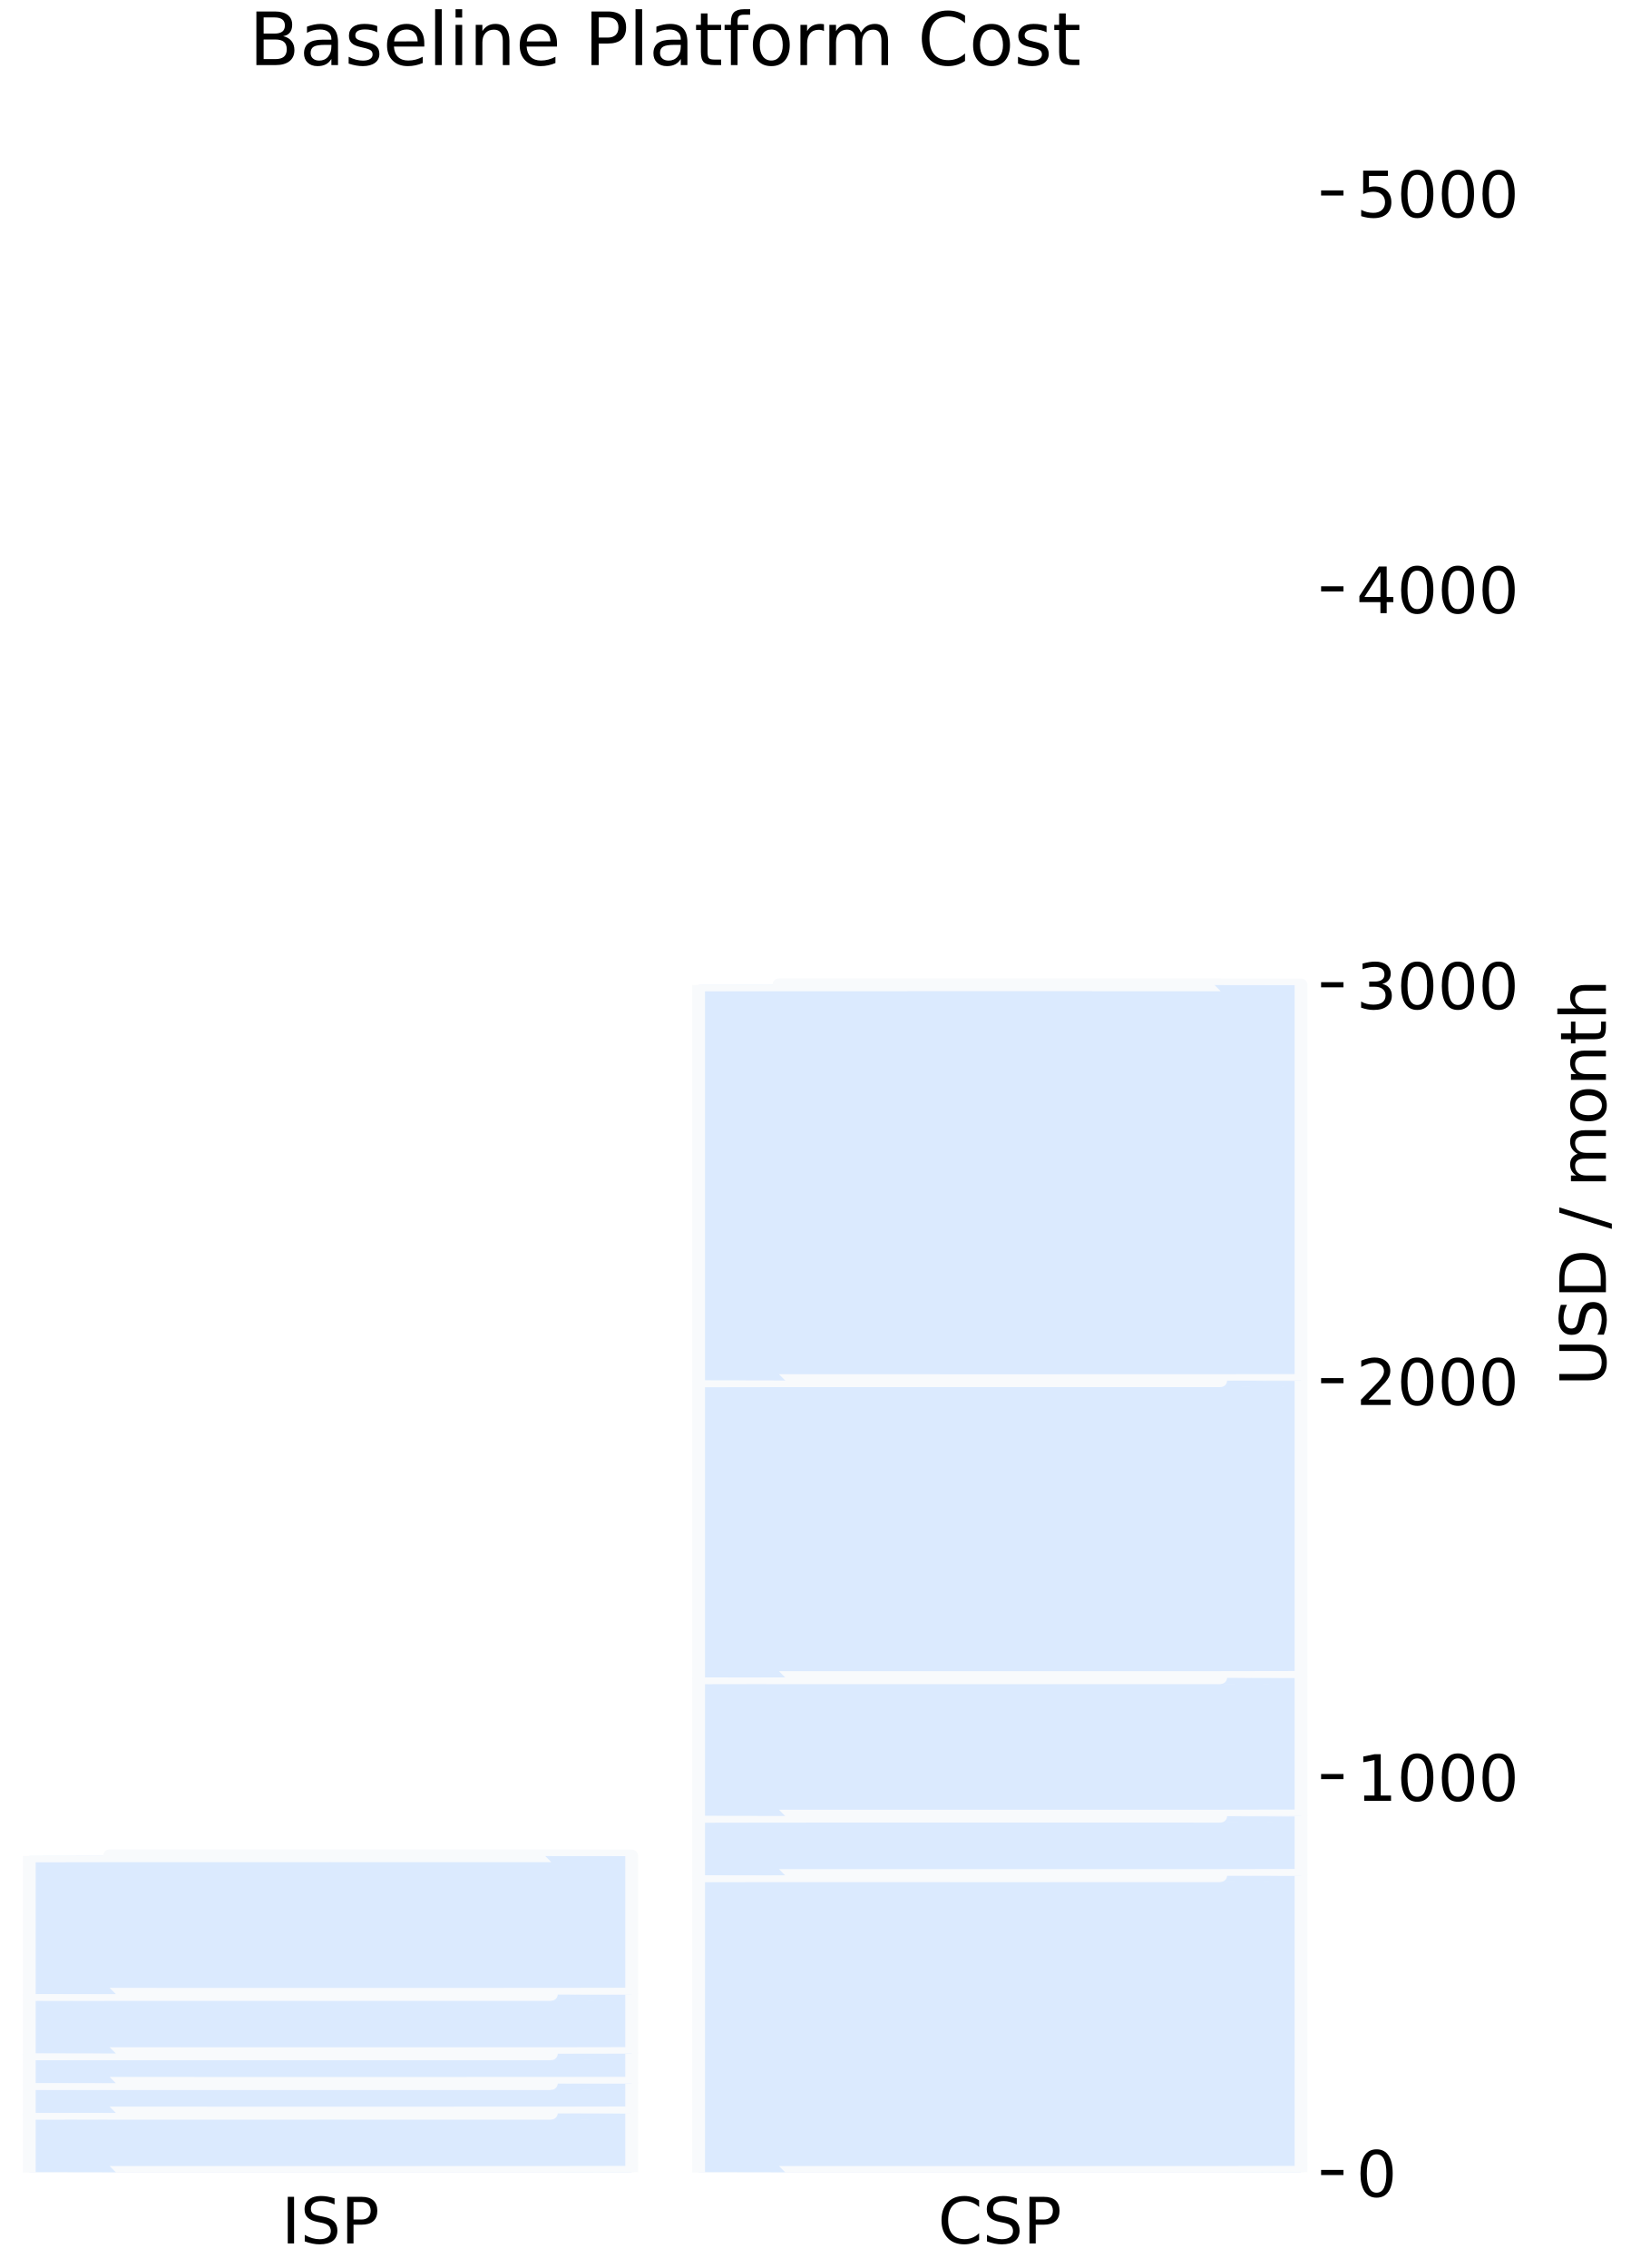
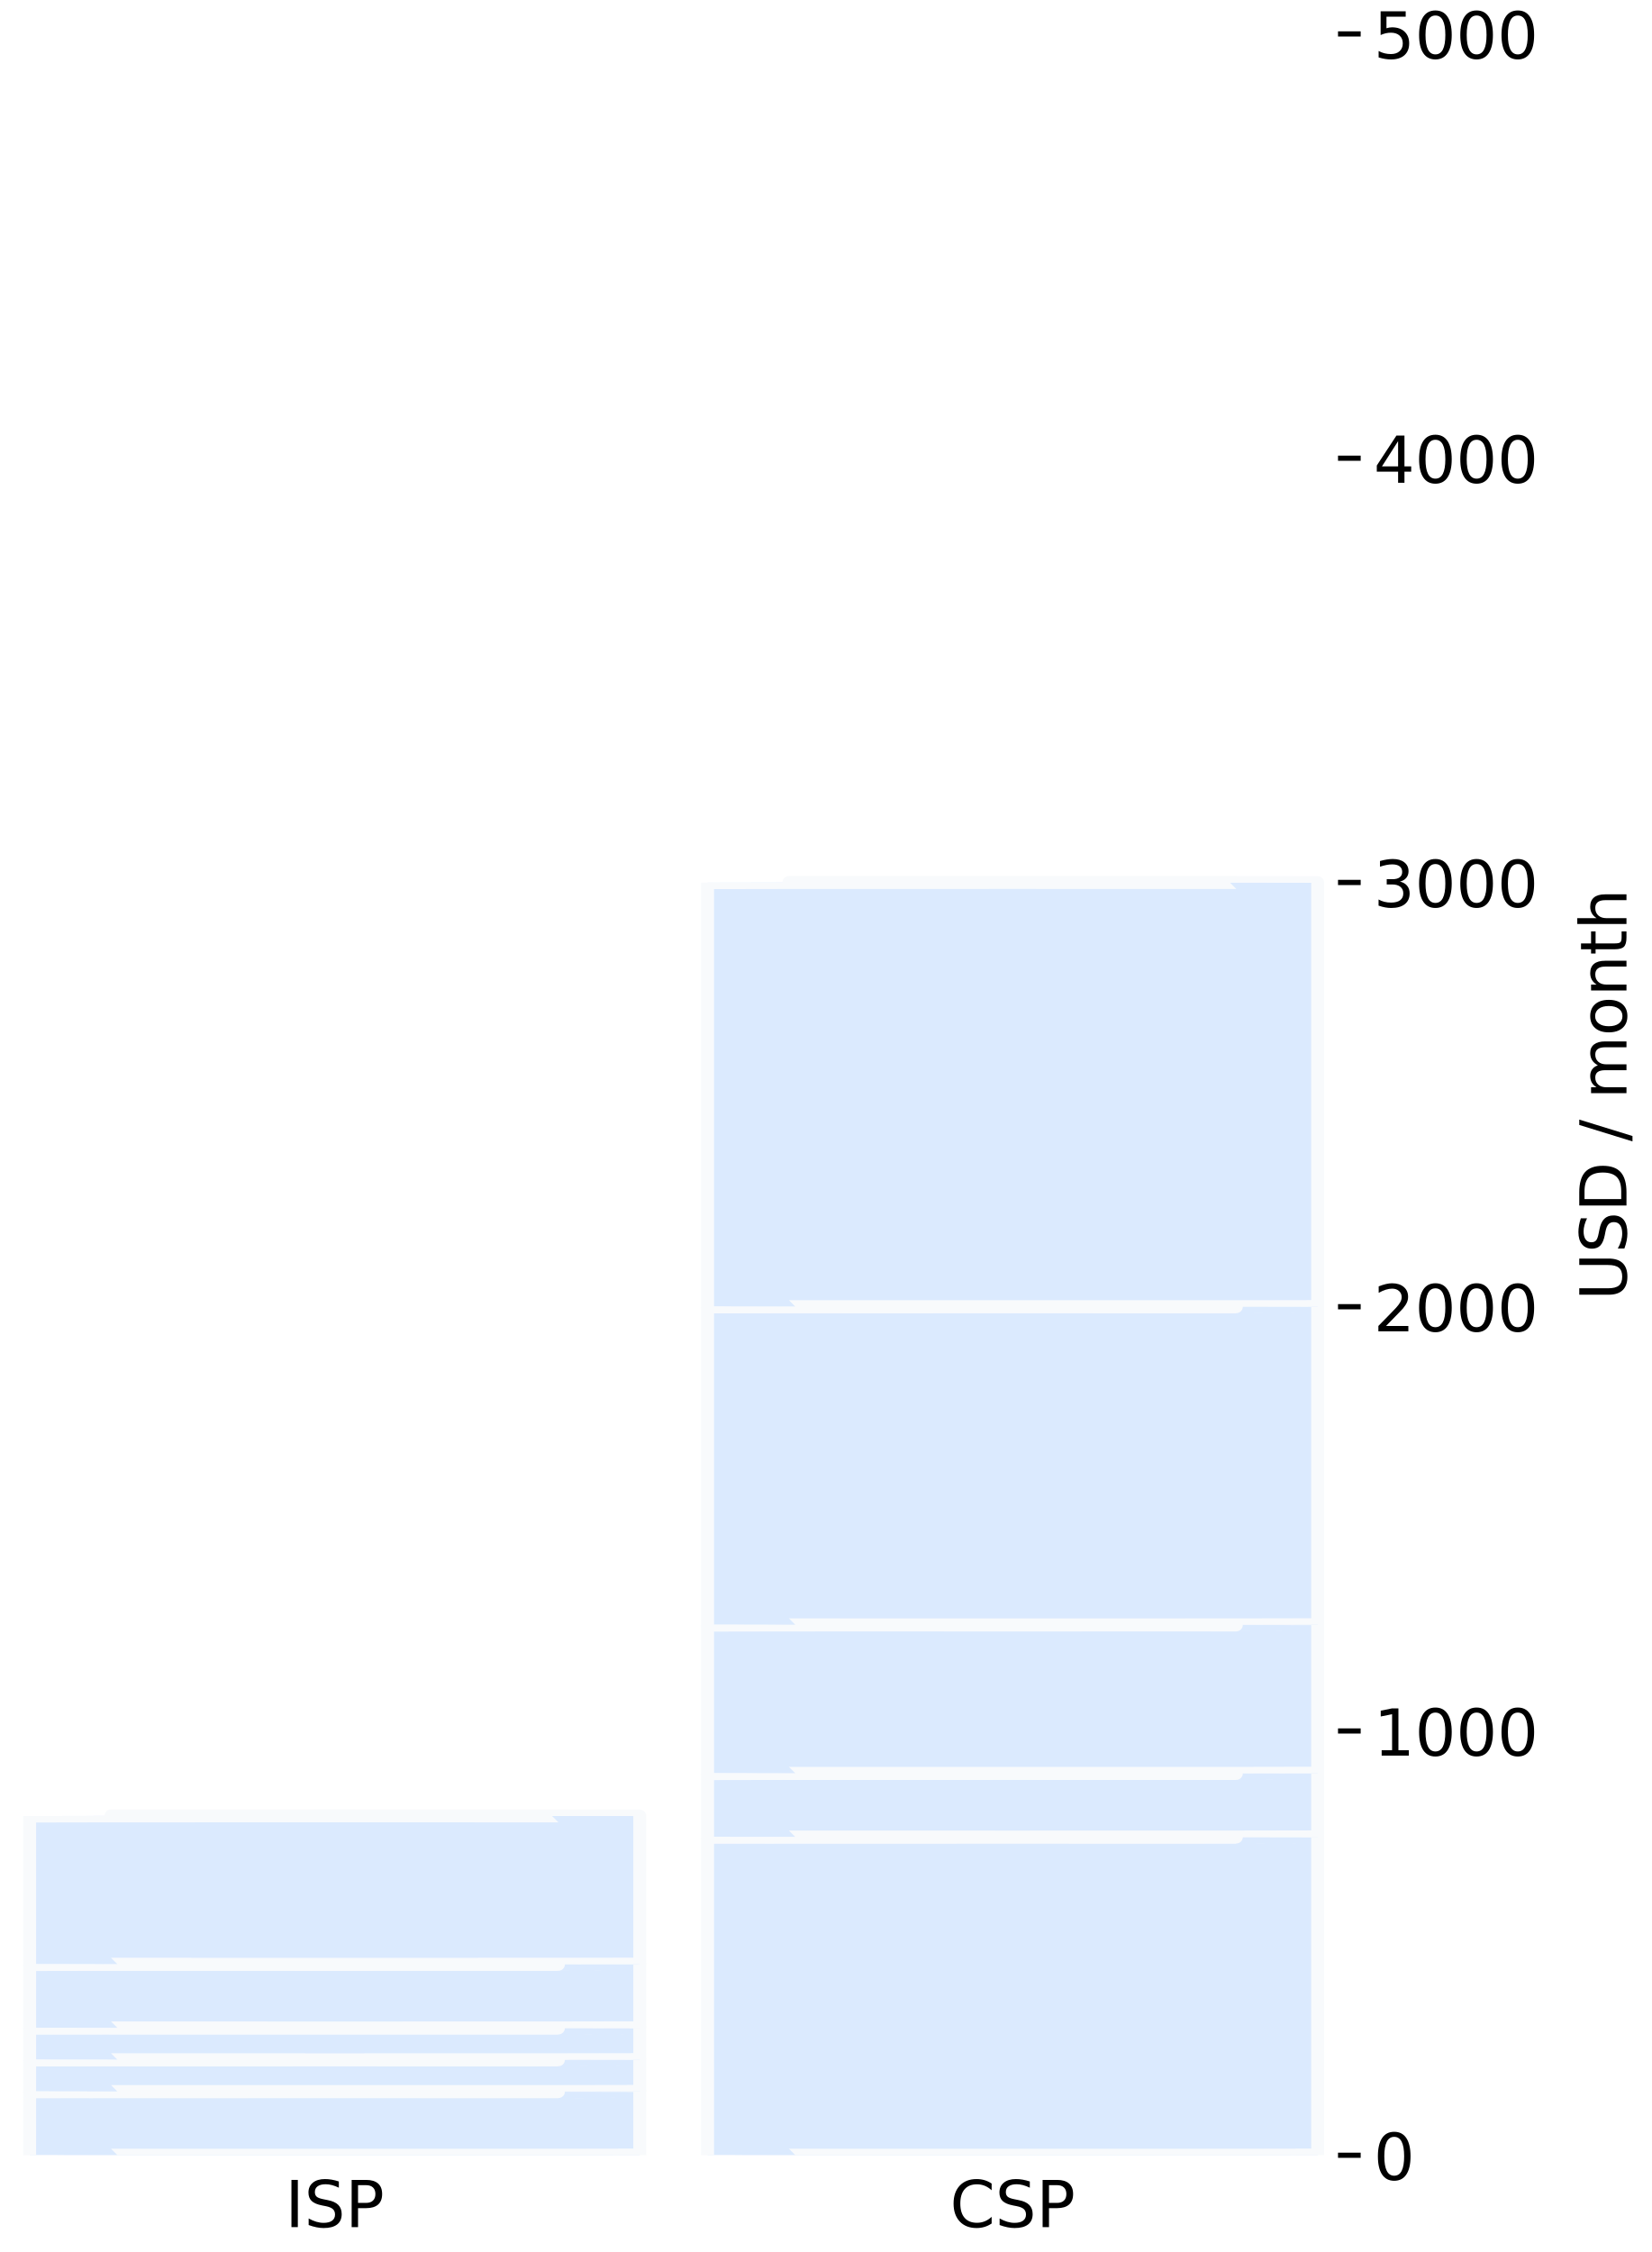
- <svg xmlns="http://www.w3.org/2000/svg" xmlns:xlink="http://www.w3.org/1999/xlink" width="255.031pt" height="354.718pt" viewBox="0 0 255.031 354.718" version="1.1">
+ <svg xmlns="http://www.w3.org/2000/svg" xmlns:xlink="http://www.w3.org/1999/xlink" width="255.031pt" height="347.779pt" viewBox="0 0 255.031 347.779" version="1.1">
  <defs>
    <style type="text/css">*{stroke-linejoin: round; stroke-linecap: butt}</style>
  </defs>
  <g id="figure_1">
    <g id="patch_1">
-       <path d="M 0 354.718  L 255.031 354.718  L 255.031 0  L 0 0  L 0 354.718  z " style="fill: none; opacity: 0" />
+       <path d="M 0 347.779  L 255.031 347.779  L 255.031 0  L 0 0  L 0 347.779  z " style="fill: none; opacity: 0" />
    </g>
    <g id="axes_1">
      <g id="patch_2">
-         <path d="M 1.44 339.778  L 206.64 339.778  L 206.64 30.178  L 1.44 30.178  L 1.44 339.778  z " style="fill: none" />
+         <path d="M 1.44 332.839  L 206.64 332.839  L 206.64 5.239  L 1.44 5.239  L 1.44 332.839  z " style="fill: none" />
      </g>
      <g id="patch_3">
-         <path d="M 54.834 339.778  L 48.552 339.778  Q 98.805 339.778 98.805 339.748  L 98.805 330.52  Q 98.805 330.49 48.552 330.49  L 54.834 330.49  Q 4.581 330.49 4.581 330.52  L 4.581 339.748  Q 4.581 339.778 54.834 339.778  z " clip-path="url(#p6f946c7cf6)" style="fill: #dbeafe; stroke: #f8fafc; stroke-width: 2; stroke-linejoin: miter" />
+         <path d="M 54.834 332.839  L 48.552 332.839  Q 98.805 332.839 98.805 332.807  L 98.805 323.042  Q 98.805 323.011 48.552 323.011  L 54.834 323.011  Q 4.581 323.011 4.581 323.042  L 4.581 332.807  Q 4.581 332.839 54.834 332.839  z " clip-path="url(#pb67b01deae)" style="fill: #dbeafe; stroke: #f8fafc; stroke-width: 2; stroke-linejoin: miter" />
      </g>
      <g id="patch_4">
-         <path d="M 54.834 330.49  L 48.552 330.49  Q 98.805 330.49 98.805 330.46  L 98.805 325.876  Q 98.805 325.846 48.552 325.846  L 54.834 325.846  Q 4.581 325.846 4.581 325.876  L 4.581 330.46  Q 4.581 330.49 54.834 330.49  z " clip-path="url(#p6f946c7cf6)" style="fill: #dbeafe; stroke: #f8fafc; stroke-width: 2; stroke-linejoin: miter" />
+         <path d="M 54.834 323.011  L 48.552 323.011  Q 98.805 323.011 98.805 322.979  L 98.805 318.128  Q 98.805 318.097 48.552 318.097  L 54.834 318.097  Q 4.581 318.097 4.581 318.128  L 4.581 322.979  Q 4.581 323.011 54.834 323.011  z " clip-path="url(#pb67b01deae)" style="fill: #dbeafe; stroke: #f8fafc; stroke-width: 2; stroke-linejoin: miter" />
      </g>
      <g id="patch_5">
-         <path d="M 54.834 325.846  L 48.552 325.846  Q 98.805 325.846 98.805 325.816  L 98.805 321.232  Q 98.805 321.202 48.552 321.202  L 54.834 321.202  Q 4.581 321.202 4.581 321.232  L 4.581 325.816  Q 4.581 325.846 54.834 325.846  z " clip-path="url(#p6f946c7cf6)" style="fill: #dbeafe; stroke: #f8fafc; stroke-width: 2; stroke-linejoin: miter" />
+         <path d="M 54.834 318.097  L 48.552 318.097  Q 98.805 318.097 98.805 318.065  L 98.805 313.214  Q 98.805 313.183 48.552 313.183  L 54.834 313.183  Q 4.581 313.183 4.581 313.214  L 4.581 318.065  Q 4.581 318.097 54.834 318.097  z " clip-path="url(#pb67b01deae)" style="fill: #dbeafe; stroke: #f8fafc; stroke-width: 2; stroke-linejoin: miter" />
      </g>
      <g id="patch_6">
-         <path d="M 54.834 321.202  L 48.552 321.202  Q 98.805 321.202 98.805 321.172  L 98.805 311.944  Q 98.805 311.914 48.552 311.914  L 54.834 311.914  Q 4.581 311.914 4.581 311.944  L 4.581 321.172  Q 4.581 321.202 54.834 321.202  z " clip-path="url(#p6f946c7cf6)" style="fill: #dbeafe; stroke: #f8fafc; stroke-width: 2; stroke-linejoin: miter" />
+         <path d="M 54.834 313.183  L 48.552 313.183  Q 98.805 313.183 98.805 313.151  L 98.805 303.386  Q 98.805 303.355 48.552 303.355  L 54.834 303.355  Q 4.581 303.355 4.581 303.386  L 4.581 313.151  Q 4.581 313.183 54.834 313.183  z " clip-path="url(#pb67b01deae)" style="fill: #dbeafe; stroke: #f8fafc; stroke-width: 2; stroke-linejoin: miter" />
      </g>
      <g id="patch_7">
-         <path d="M 54.834 311.914  L 48.552 311.914  Q 98.805 311.914 98.805 311.884  L 98.805 290.272  Q 98.805 290.242 48.552 290.242  L 54.834 290.242  Q 4.581 290.242 4.581 290.272  L 4.581 311.884  Q 4.581 311.914 54.834 311.914  z " clip-path="url(#p6f946c7cf6)" style="fill: #dbeafe; stroke: #f8fafc; stroke-width: 2; stroke-linejoin: miter" />
+         <path d="M 54.834 303.355  L 48.552 303.355  Q 98.805 303.355 98.805 303.323  L 98.805 280.454  Q 98.805 280.423 48.552 280.423  L 54.834 280.423  Q 4.581 280.423 4.581 280.454  L 4.581 303.323  Q 4.581 303.355 54.834 303.355  z " clip-path="url(#pb67b01deae)" style="fill: #dbeafe; stroke: #f8fafc; stroke-width: 2; stroke-linejoin: miter" />
      </g>
      <g id="patch_8">
-         <path d="M 159.528 339.778  L 153.246 339.778  Q 203.499 339.778 203.499 339.748  L 203.499 293.368  Q 203.499 293.338 153.246 293.338  L 159.528 293.338  Q 109.275 293.338 109.275 293.368  L 109.275 339.748  Q 109.275 339.778 159.528 339.778  z " clip-path="url(#p6f946c7cf6)" style="fill: #dbeafe; stroke: #f8fafc; stroke-width: 2; stroke-linejoin: miter" />
+         <path d="M 159.528 332.839  L 153.246 332.839  Q 203.499 332.839 203.499 332.807  L 203.499 283.73  Q 203.499 283.699 153.246 283.699  L 159.528 283.699  Q 109.275 283.699 109.275 283.73  L 109.275 332.807  Q 109.275 332.839 159.528 332.839  z " clip-path="url(#pb67b01deae)" style="fill: #dbeafe; stroke: #f8fafc; stroke-width: 2; stroke-linejoin: miter" />
      </g>
      <g id="patch_9">
-         <path d="M 159.528 293.338  L 153.246 293.338  Q 203.499 293.338 203.499 293.308  L 203.499 284.08  Q 203.499 284.05 153.246 284.05  L 159.528 284.05  Q 109.275 284.05 109.275 284.08  L 109.275 293.308  Q 109.275 293.338 159.528 293.338  z " clip-path="url(#p6f946c7cf6)" style="fill: #dbeafe; stroke: #f8fafc; stroke-width: 2; stroke-linejoin: miter" />
+         <path d="M 159.528 283.699  L 153.246 283.699  Q 203.499 283.699 203.499 283.667  L 203.499 273.902  Q 203.499 273.871 153.246 273.871  L 159.528 273.871  Q 109.275 273.871 109.275 273.902  L 109.275 283.667  Q 109.275 283.699 159.528 283.699  z " clip-path="url(#pb67b01deae)" style="fill: #dbeafe; stroke: #f8fafc; stroke-width: 2; stroke-linejoin: miter" />
      </g>
      <g id="patch_10">
-         <path d="M 159.528 284.05  L 153.246 284.05  Q 203.499 284.05 203.499 284.02  L 203.499 262.408  Q 203.499 262.378 153.246 262.378  L 159.528 262.378  Q 109.275 262.378 109.275 262.408  L 109.275 284.02  Q 109.275 284.05 159.528 284.05  z " clip-path="url(#p6f946c7cf6)" style="fill: #dbeafe; stroke: #f8fafc; stroke-width: 2; stroke-linejoin: miter" />
+         <path d="M 159.528 273.871  L 153.246 273.871  Q 203.499 273.871 203.499 273.839  L 203.499 250.97  Q 203.499 250.939 153.246 250.939  L 159.528 250.939  Q 109.275 250.939 109.275 250.97  L 109.275 273.839  Q 109.275 273.871 159.528 273.871  z " clip-path="url(#pb67b01deae)" style="fill: #dbeafe; stroke: #f8fafc; stroke-width: 2; stroke-linejoin: miter" />
      </g>
      <g id="patch_11">
-         <path d="M 159.528 262.378  L 153.246 262.378  Q 203.499 262.378 203.499 262.348  L 203.499 215.968  Q 203.499 215.938 153.246 215.938  L 159.528 215.938  Q 109.275 215.938 109.275 215.968  L 109.275 262.348  Q 109.275 262.378 159.528 262.378  z " clip-path="url(#p6f946c7cf6)" style="fill: #dbeafe; stroke: #f8fafc; stroke-width: 2; stroke-linejoin: miter" />
+         <path d="M 159.528 250.939  L 153.246 250.939  Q 203.499 250.939 203.499 250.907  L 203.499 201.83  Q 203.499 201.799 153.246 201.799  L 159.528 201.799  Q 109.275 201.799 109.275 201.83  L 109.275 250.907  Q 109.275 250.939 159.528 250.939  z " clip-path="url(#pb67b01deae)" style="fill: #dbeafe; stroke: #f8fafc; stroke-width: 2; stroke-linejoin: miter" />
      </g>
      <g id="patch_12">
-         <path d="M 159.528 215.938  L 153.246 215.938  Q 203.499 215.938 203.499 215.908  L 203.499 154.048  Q 203.499 154.018 153.246 154.018  L 159.528 154.018  Q 109.275 154.018 109.275 154.048  L 109.275 215.908  Q 109.275 215.938 159.528 215.938  z " clip-path="url(#p6f946c7cf6)" style="fill: #dbeafe; stroke: #f8fafc; stroke-width: 2; stroke-linejoin: miter" />
+         <path d="M 159.528 201.799  L 153.246 201.799  Q 203.499 201.799 203.499 201.767  L 203.499 136.31  Q 203.499 136.279 153.246 136.279  L 159.528 136.279  Q 109.275 136.279 109.275 136.31  L 109.275 201.767  Q 109.275 201.799 159.528 201.799  z " clip-path="url(#pb67b01deae)" style="fill: #dbeafe; stroke: #f8fafc; stroke-width: 2; stroke-linejoin: miter" />
      </g>
      <g id="matplotlib.axis_1">
        <g id="xtick_1">
          <g id="line2d_1" />
          <g id="text_1">
-             <g transform="translate(44.029 350.8759) scale(0.1 -0.1)">
+             <g transform="translate(44.029 343.9365) scale(0.1 -0.1)">
              <defs>
                <path id="DejaVuSans-2c" d="M 628 4666  L 1259 4666  L 1259 0  L 628 0  L 628 4666  z " transform="scale(0.015625)" />
                <path id="DejaVuSans-36" d="M 3425 4513  L 3425 3897  Q 3066 4069 2747 4153  Q 2428 4238 2131 4238  Q 1616 4238 1336 4038  Q 1056 3838 1056 3469  Q 1056 3159 1242 3001  Q 1428 2844 1947 2747  L 2328 2669  Q 3034 2534 3370 2195  Q 3706 1856 3706 1288  Q 3706 609 3251 259  Q 2797 -91 1919 -91  Q 1588 -91 1214 -16  Q 841 59 441 206  L 441 856  Q 825 641 1194 531  Q 1563 422 1919 422  Q 2459 422 2753 634  Q 3047 847 3047 1241  Q 3047 1584 2836 1778  Q 2625 1972 2144 2069  L 1759 2144  Q 1053 2284 737 2584  Q 422 2884 422 3419  Q 422 4038 858 4394  Q 1294 4750 2059 4750  Q 2388 4750 2728 4690  Q 3069 4631 3425 4513  z " transform="scale(0.015625)" />
                <path id="DejaVuSans-33" d="M 1259 4147  L 1259 2394  L 2053 2394  Q 2494 2394 2734 2622  Q 2975 2850 2975 3272  Q 2975 3691 2734 3919  Q 2494 4147 2053 4147  L 1259 4147  z M 628 4666  L 2053 4666  Q 2838 4666 3239 4311  Q 3641 3956 3641 3272  Q 3641 2581 3239 2228  Q 2838 1875 2053 1875  L 1259 1875  L 1259 0  L 628 0  L 628 4666  z " transform="scale(0.015625)" />
              </defs>
              <use xlink:href="#DejaVuSans-2c" />
              <use xlink:href="#DejaVuSans-36" transform="translate(29.5 0)" />
              <use xlink:href="#DejaVuSans-33" transform="translate(92.98438 0)" />
            </g>
          </g>
        </g>
        <g id="xtick_2">
          <g id="line2d_2" />
          <g id="text_2">
-             <g transform="translate(146.7065 350.8759) scale(0.1 -0.1)">
+             <g transform="translate(146.7065 343.9365) scale(0.1 -0.1)">
              <defs>
                <path id="DejaVuSans-26" d="M 4122 4306  L 4122 3641  Q 3803 3938 3442 4084  Q 3081 4231 2675 4231  Q 1875 4231 1450 3742  Q 1025 3253 1025 2328  Q 1025 1406 1450 917  Q 1875 428 2675 428  Q 3081 428 3442 575  Q 3803 722 4122 1019  L 4122 359  Q 3791 134 3420 21  Q 3050 -91 2638 -91  Q 1578 -91 968 557  Q 359 1206 359 2328  Q 359 3453 968 4101  Q 1578 4750 2638 4750  Q 3056 4750 3426 4639  Q 3797 4528 4122 4306  z " transform="scale(0.015625)" />
              </defs>
              <use xlink:href="#DejaVuSans-26" />
              <use xlink:href="#DejaVuSans-36" transform="translate(69.82812 0)" />
              <use xlink:href="#DejaVuSans-33" transform="translate(133.3125 0)" />
            </g>
          </g>
        </g>
      </g>
      <g id="matplotlib.axis_2">
        <g id="ytick_1">
          <g id="line2d_3">
            <defs>
-               <path id="mb163a5b7c4" d="M 0 0  L 3.5 0  " style="stroke: #000000; stroke-width: 0.8" />
+               <path id="mff83dd9deb" d="M 0 0  L 3.5 0  " style="stroke: #000000; stroke-width: 0.8" />
            </defs>
            <g>
-               <use xlink:href="#mb163a5b7c4" x="206.64" y="339.778" style="stroke: #000000; stroke-width: 0.8" />
+               <use xlink:href="#mff83dd9deb" x="206.64" y="332.839" style="stroke: #000000; stroke-width: 0.8" />
            </g>
          </g>
          <g id="text_3">
-             <g transform="translate(212.14 343.577) scale(0.1 -0.1)">
+             <g transform="translate(212.14 336.6377) scale(0.1 -0.1)">
              <defs>
                <path id="DejaVuSans-13" d="M 2034 4250  Q 1547 4250 1301 3770  Q 1056 3291 1056 2328  Q 1056 1369 1301 889  Q 1547 409 2034 409  Q 2525 409 2770 889  Q 3016 1369 3016 2328  Q 3016 3291 2770 3770  Q 2525 4250 2034 4250  z M 2034 4750  Q 2819 4750 3233 4129  Q 3647 3509 3647 2328  Q 3647 1150 3233 529  Q 2819 -91 2034 -91  Q 1250 -91 836 529  Q 422 1150 422 2328  Q 422 3509 836 4129  Q 1250 4750 2034 4750  z " transform="scale(0.015625)" />
              </defs>
              <use xlink:href="#DejaVuSans-13" />
            </g>
          </g>
        </g>
        <g id="ytick_2">
          <g id="line2d_4">
            <g>
-               <use xlink:href="#mb163a5b7c4" x="206.64" y="277.858" style="stroke: #000000; stroke-width: 0.8" />
+               <use xlink:href="#mff83dd9deb" x="206.64" y="267.319" style="stroke: #000000; stroke-width: 0.8" />
            </g>
          </g>
          <g id="text_4">
-             <g transform="translate(212.14 281.657) scale(0.1 -0.1)">
+             <g transform="translate(212.14 271.1177) scale(0.1 -0.1)">
              <defs>
                <path id="DejaVuSans-14" d="M 794 531  L 1825 531  L 1825 4091  L 703 3866  L 703 4441  L 1819 4666  L 2450 4666  L 2450 531  L 3481 531  L 3481 0  L 794 0  L 794 531  z " transform="scale(0.015625)" />
              </defs>
              <use xlink:href="#DejaVuSans-14" />
              <use xlink:href="#DejaVuSans-13" transform="translate(63.625 0)" />
              <use xlink:href="#DejaVuSans-13" transform="translate(127.25 0)" />
              <use xlink:href="#DejaVuSans-13" transform="translate(190.875 0)" />
            </g>
          </g>
        </g>
        <g id="ytick_3">
          <g id="line2d_5">
            <g>
-               <use xlink:href="#mb163a5b7c4" x="206.64" y="215.938" style="stroke: #000000; stroke-width: 0.8" />
+               <use xlink:href="#mff83dd9deb" x="206.64" y="201.799" style="stroke: #000000; stroke-width: 0.8" />
            </g>
          </g>
          <g id="text_5">
-             <g transform="translate(212.14 219.737) scale(0.1 -0.1)">
+             <g transform="translate(212.14 205.5977) scale(0.1 -0.1)">
              <defs>
                <path id="DejaVuSans-15" d="M 1228 531  L 3431 531  L 3431 0  L 469 0  L 469 531  Q 828 903 1448 1529  Q 2069 2156 2228 2338  Q 2531 2678 2651 2914  Q 2772 3150 2772 3378  Q 2772 3750 2511 3984  Q 2250 4219 1831 4219  Q 1534 4219 1204 4116  Q 875 4013 500 3803  L 500 4441  Q 881 4594 1212 4672  Q 1544 4750 1819 4750  Q 2544 4750 2975 4387  Q 3406 4025 3406 3419  Q 3406 3131 3298 2873  Q 3191 2616 2906 2266  Q 2828 2175 2409 1742  Q 1991 1309 1228 531  z " transform="scale(0.015625)" />
              </defs>
              <use xlink:href="#DejaVuSans-15" />
              <use xlink:href="#DejaVuSans-13" transform="translate(63.625 0)" />
              <use xlink:href="#DejaVuSans-13" transform="translate(127.25 0)" />
              <use xlink:href="#DejaVuSans-13" transform="translate(190.875 0)" />
            </g>
          </g>
        </g>
        <g id="ytick_4">
          <g id="line2d_6">
            <g>
-               <use xlink:href="#mb163a5b7c4" x="206.64" y="154.018" style="stroke: #000000; stroke-width: 0.8" />
+               <use xlink:href="#mff83dd9deb" x="206.64" y="136.279" style="stroke: #000000; stroke-width: 0.8" />
            </g>
          </g>
          <g id="text_6">
-             <g transform="translate(212.14 157.817) scale(0.1 -0.1)">
+             <g transform="translate(212.14 140.0777) scale(0.1 -0.1)">
              <defs>
                <path id="DejaVuSans-16" d="M 2597 2516  Q 3050 2419 3304 2112  Q 3559 1806 3559 1356  Q 3559 666 3084 287  Q 2609 -91 1734 -91  Q 1441 -91 1130 -33  Q 819 25 488 141  L 488 750  Q 750 597 1062 519  Q 1375 441 1716 441  Q 2309 441 2620 675  Q 2931 909 2931 1356  Q 2931 1769 2642 2001  Q 2353 2234 1838 2234  L 1294 2234  L 1294 2753  L 1863 2753  Q 2328 2753 2575 2939  Q 2822 3125 2822 3475  Q 2822 3834 2567 4026  Q 2313 4219 1838 4219  Q 1578 4219 1281 4162  Q 984 4106 628 3988  L 628 4550  Q 988 4650 1302 4700  Q 1616 4750 1894 4750  Q 2613 4750 3031 4423  Q 3450 4097 3450 3541  Q 3450 3153 3228 2886  Q 3006 2619 2597 2516  z " transform="scale(0.015625)" />
              </defs>
              <use xlink:href="#DejaVuSans-16" />
              <use xlink:href="#DejaVuSans-13" transform="translate(63.625 0)" />
              <use xlink:href="#DejaVuSans-13" transform="translate(127.25 0)" />
              <use xlink:href="#DejaVuSans-13" transform="translate(190.875 0)" />
            </g>
          </g>
        </g>
        <g id="ytick_5">
          <g id="line2d_7">
            <g>
-               <use xlink:href="#mb163a5b7c4" x="206.64" y="92.098" style="stroke: #000000; stroke-width: 0.8" />
+               <use xlink:href="#mff83dd9deb" x="206.64" y="70.759" style="stroke: #000000; stroke-width: 0.8" />
            </g>
          </g>
          <g id="text_7">
-             <g transform="translate(212.14 95.89703) scale(0.1 -0.1)">
+             <g transform="translate(212.14 74.55766) scale(0.1 -0.1)">
              <defs>
                <path id="DejaVuSans-17" d="M 2419 4116  L 825 1625  L 2419 1625  L 2419 4116  z M 2253 4666  L 3047 4666  L 3047 1625  L 3713 1625  L 3713 1100  L 3047 1100  L 3047 0  L 2419 0  L 2419 1100  L 313 1100  L 313 1709  L 2253 4666  z " transform="scale(0.015625)" />
              </defs>
              <use xlink:href="#DejaVuSans-17" />
              <use xlink:href="#DejaVuSans-13" transform="translate(63.625 0)" />
              <use xlink:href="#DejaVuSans-13" transform="translate(127.25 0)" />
              <use xlink:href="#DejaVuSans-13" transform="translate(190.875 0)" />
            </g>
          </g>
        </g>
        <g id="ytick_6">
          <g id="line2d_8">
            <g>
-               <use xlink:href="#mb163a5b7c4" x="206.64" y="30.178" style="stroke: #000000; stroke-width: 0.8" />
+               <use xlink:href="#mff83dd9deb" x="206.64" y="5.239" style="stroke: #000000; stroke-width: 0.8" />
            </g>
          </g>
          <g id="text_8">
-             <g transform="translate(212.14 33.97703) scale(0.1 -0.1)">
+             <g transform="translate(212.14 9.037656) scale(0.1 -0.1)">
              <defs>
                <path id="DejaVuSans-18" d="M 691 4666  L 3169 4666  L 3169 4134  L 1269 4134  L 1269 2991  Q 1406 3038 1543 3061  Q 1681 3084 1819 3084  Q 2600 3084 3056 2656  Q 3513 2228 3513 1497  Q 3513 744 3044 326  Q 2575 -91 1722 -91  Q 1428 -91 1123 -41  Q 819 9 494 109  L 494 744  Q 775 591 1075 516  Q 1375 441 1709 441  Q 2250 441 2565 725  Q 2881 1009 2881 1497  Q 2881 1984 2565 2268  Q 2250 2553 1709 2553  Q 1456 2553 1204 2497  Q 953 2441 691 2322  L 691 4666  z " transform="scale(0.015625)" />
              </defs>
              <use xlink:href="#DejaVuSans-18" />
              <use xlink:href="#DejaVuSans-13" transform="translate(63.625 0)" />
              <use xlink:href="#DejaVuSans-13" transform="translate(127.25 0)" />
              <use xlink:href="#DejaVuSans-13" transform="translate(190.875 0)" />
            </g>
          </g>
        </g>
        <g id="text_9">
-           <g transform="translate(251.1884 216.7516) rotate(-90) scale(0.1 -0.1)">
+           <g transform="translate(251.1884 200.8123) rotate(-90) scale(0.1 -0.1)">
            <defs>
              <path id="DejaVuSans-38" d="M 556 4666  L 1191 4666  L 1191 1831  Q 1191 1081 1462 751  Q 1734 422 2344 422  Q 2950 422 3222 751  Q 3494 1081 3494 1831  L 3494 4666  L 4128 4666  L 4128 1753  Q 4128 841 3676 375  Q 3225 -91 2344 -91  Q 1459 -91 1007 375  Q 556 841 556 1753  L 556 4666  z " transform="scale(0.015625)" />
              <path id="DejaVuSans-27" d="M 1259 4147  L 1259 519  L 2022 519  Q 2988 519 3436 956  Q 3884 1394 3884 2338  Q 3884 3275 3436 3711  Q 2988 4147 2022 4147  L 1259 4147  z M 628 4666  L 1925 4666  Q 3281 4666 3915 4102  Q 4550 3538 4550 2338  Q 4550 1131 3912 565  Q 3275 0 1925 0  L 628 0  L 628 4666  z " transform="scale(0.015625)" />
              <path id="DejaVuSans-3" transform="scale(0.015625)" />
              <path id="DejaVuSans-12" d="M 1625 4666  L 2156 4666  L 531 -594  L 0 -594  L 1625 4666  z " transform="scale(0.015625)" />
              <path id="DejaVuSans-50" d="M 3328 2828  Q 3544 3216 3844 3400  Q 4144 3584 4550 3584  Q 5097 3584 5394 3201  Q 5691 2819 5691 2113  L 5691 0  L 5113 0  L 5113 2094  Q 5113 2597 4934 2840  Q 4756 3084 4391 3084  Q 3944 3084 3684 2787  Q 3425 2491 3425 1978  L 3425 0  L 2847 0  L 2847 2094  Q 2847 2600 2669 2842  Q 2491 3084 2119 3084  Q 1678 3084 1418 2786  Q 1159 2488 1159 1978  L 1159 0  L 581 0  L 581 3500  L 1159 3500  L 1159 2956  Q 1356 3278 1631 3431  Q 1906 3584 2284 3584  Q 2666 3584 2933 3390  Q 3200 3197 3328 2828  z " transform="scale(0.015625)" />
              <path id="DejaVuSans-52" d="M 1959 3097  Q 1497 3097 1228 2736  Q 959 2375 959 1747  Q 959 1119 1226 758  Q 1494 397 1959 397  Q 2419 397 2687 759  Q 2956 1122 2956 1747  Q 2956 2369 2687 2733  Q 2419 3097 1959 3097  z M 1959 3584  Q 2709 3584 3137 3096  Q 3566 2609 3566 1747  Q 3566 888 3137 398  Q 2709 -91 1959 -91  Q 1206 -91 779 398  Q 353 888 353 1747  Q 353 2609 779 3096  Q 1206 3584 1959 3584  z " transform="scale(0.015625)" />
              <path id="DejaVuSans-51" d="M 3513 2113  L 3513 0  L 2938 0  L 2938 2094  Q 2938 2591 2744 2837  Q 2550 3084 2163 3084  Q 1697 3084 1428 2787  Q 1159 2491 1159 1978  L 1159 0  L 581 0  L 581 3500  L 1159 3500  L 1159 2956  Q 1366 3272 1645 3428  Q 1925 3584 2291 3584  Q 2894 3584 3203 3211  Q 3513 2838 3513 2113  z " transform="scale(0.015625)" />
              <path id="DejaVuSans-57" d="M 1172 4494  L 1172 3500  L 2356 3500  L 2356 3053  L 1172 3053  L 1172 1153  Q 1172 725 1289 603  Q 1406 481 1766 481  L 2356 481  L 2356 0  L 1766 0  Q 1100 0 847 248  Q 594 497 594 1153  L 594 3053  L 172 3053  L 172 3500  L 594 3500  L 594 4494  L 1172 4494  z " transform="scale(0.015625)" />
              <path id="DejaVuSans-4b" d="M 3513 2113  L 3513 0  L 2938 0  L 2938 2094  Q 2938 2591 2744 2837  Q 2550 3084 2163 3084  Q 1697 3084 1428 2787  Q 1159 2491 1159 1978  L 1159 0  L 581 0  L 581 4863  L 1159 4863  L 1159 2956  Q 1366 3272 1645 3428  Q 1925 3584 2291 3584  Q 2894 3584 3203 3211  Q 3513 2838 3513 2113  z " transform="scale(0.015625)" />
            </defs>
            <use xlink:href="#DejaVuSans-38" />
            <use xlink:href="#DejaVuSans-36" transform="translate(73.1875 0)" />
            <use xlink:href="#DejaVuSans-27" transform="translate(136.6719 0)" />
            <use xlink:href="#DejaVuSans-3" transform="translate(213.6719 0)" />
            <use xlink:href="#DejaVuSans-12" transform="translate(245.4531 0)" />
            <use xlink:href="#DejaVuSans-3" transform="translate(279.1406 0)" />
            <use xlink:href="#DejaVuSans-50" transform="translate(310.9219 0)" />
            <use xlink:href="#DejaVuSans-52" transform="translate(408.3281 0)" />
            <use xlink:href="#DejaVuSans-51" transform="translate(469.5156 0)" />
            <use xlink:href="#DejaVuSans-57" transform="translate(532.8906 0)" />
            <use xlink:href="#DejaVuSans-4b" transform="translate(572.0938 0)" />
          </g>
        </g>
      </g>
-       <g id="text_10">
-         <g transform="translate(38.97426 10.1782) scale(0.115 -0.115)">
-           <defs>
-             <path id="DejaVuSans-25" d="M 1259 2228  L 1259 519  L 2272 519  Q 2781 519 3026 730  Q 3272 941 3272 1375  Q 3272 1813 3026 2020  Q 2781 2228 2272 2228  L 1259 2228  z M 1259 4147  L 1259 2741  L 2194 2741  Q 2656 2741 2882 2914  Q 3109 3088 3109 3444  Q 3109 3797 2882 3972  Q 2656 4147 2194 4147  L 1259 4147  z M 628 4666  L 2241 4666  Q 2963 4666 3353 4366  Q 3744 4066 3744 3513  Q 3744 3084 3544 2831  Q 3344 2578 2956 2516  Q 3422 2416 3680 2098  Q 3938 1781 3938 1306  Q 3938 681 3513 340  Q 3088 0 2303 0  L 628 0  L 628 4666  z " transform="scale(0.015625)" />
-             <path id="DejaVuSans-44" d="M 2194 1759  Q 1497 1759 1228 1600  Q 959 1441 959 1056  Q 959 750 1161 570  Q 1363 391 1709 391  Q 2188 391 2477 730  Q 2766 1069 2766 1631  L 2766 1759  L 2194 1759  z M 3341 1997  L 3341 0  L 2766 0  L 2766 531  Q 2569 213 2275 61  Q 1981 -91 1556 -91  Q 1019 -91 701 211  Q 384 513 384 1019  Q 384 1609 779 1909  Q 1175 2209 1959 2209  L 2766 2209  L 2766 2266  Q 2766 2663 2505 2880  Q 2244 3097 1772 3097  Q 1472 3097 1187 3025  Q 903 2953 641 2809  L 641 3341  Q 956 3463 1253 3523  Q 1550 3584 1831 3584  Q 2591 3584 2966 3190  Q 3341 2797 3341 1997  z " transform="scale(0.015625)" />
-             <path id="DejaVuSans-56" d="M 2834 3397  L 2834 2853  Q 2591 2978 2328 3040  Q 2066 3103 1784 3103  Q 1356 3103 1142 2972  Q 928 2841 928 2578  Q 928 2378 1081 2264  Q 1234 2150 1697 2047  L 1894 2003  Q 2506 1872 2764 1633  Q 3022 1394 3022 966  Q 3022 478 2636 193  Q 2250 -91 1575 -91  Q 1294 -91 989 -36  Q 684 19 347 128  L 347 722  Q 666 556 975 473  Q 1284 391 1588 391  Q 1994 391 2212 530  Q 2431 669 2431 922  Q 2431 1156 2273 1281  Q 2116 1406 1581 1522  L 1381 1569  Q 847 1681 609 1914  Q 372 2147 372 2553  Q 372 3047 722 3315  Q 1072 3584 1716 3584  Q 2034 3584 2315 3537  Q 2597 3491 2834 3397  z " transform="scale(0.015625)" />
-             <path id="DejaVuSans-48" d="M 3597 1894  L 3597 1613  L 953 1613  Q 991 1019 1311 708  Q 1631 397 2203 397  Q 2534 397 2845 478  Q 3156 559 3463 722  L 3463 178  Q 3153 47 2828 -22  Q 2503 -91 2169 -91  Q 1331 -91 842 396  Q 353 884 353 1716  Q 353 2575 817 3079  Q 1281 3584 2069 3584  Q 2775 3584 3186 3129  Q 3597 2675 3597 1894  z M 3022 2063  Q 3016 2534 2758 2815  Q 2500 3097 2075 3097  Q 1594 3097 1305 2825  Q 1016 2553 972 2059  L 3022 2063  z " transform="scale(0.015625)" />
-             <path id="DejaVuSans-4f" d="M 603 4863  L 1178 4863  L 1178 0  L 603 0  L 603 4863  z " transform="scale(0.015625)" />
-             <path id="DejaVuSans-4c" d="M 603 3500  L 1178 3500  L 1178 0  L 603 0  L 603 3500  z M 603 4863  L 1178 4863  L 1178 4134  L 603 4134  L 603 4863  z " transform="scale(0.015625)" />
-             <path id="DejaVuSans-49" d="M 2375 4863  L 2375 4384  L 1825 4384  Q 1516 4384 1395 4259  Q 1275 4134 1275 3809  L 1275 3500  L 2222 3500  L 2222 3053  L 1275 3053  L 1275 0  L 697 0  L 697 3053  L 147 3053  L 147 3500  L 697 3500  L 697 3744  Q 697 4328 969 4595  Q 1241 4863 1831 4863  L 2375 4863  z " transform="scale(0.015625)" />
-             <path id="DejaVuSans-55" d="M 2631 2963  Q 2534 3019 2420 3045  Q 2306 3072 2169 3072  Q 1681 3072 1420 2755  Q 1159 2438 1159 1844  L 1159 0  L 581 0  L 581 3500  L 1159 3500  L 1159 2956  Q 1341 3275 1631 3429  Q 1922 3584 2338 3584  Q 2397 3584 2469 3576  Q 2541 3569 2628 3553  L 2631 2963  z " transform="scale(0.015625)" />
-           </defs>
-           <use xlink:href="#DejaVuSans-25" />
-           <use xlink:href="#DejaVuSans-44" transform="translate(68.60938 0)" />
-           <use xlink:href="#DejaVuSans-56" transform="translate(129.8906 0)" />
-           <use xlink:href="#DejaVuSans-48" transform="translate(181.9844 0)" />
-           <use xlink:href="#DejaVuSans-4f" transform="translate(243.5156 0)" />
-           <use xlink:href="#DejaVuSans-4c" transform="translate(271.2969 0)" />
-           <use xlink:href="#DejaVuSans-51" transform="translate(299.0781 0)" />
-           <use xlink:href="#DejaVuSans-48" transform="translate(362.4531 0)" />
-           <use xlink:href="#DejaVuSans-3" transform="translate(423.9844 0)" />
-           <use xlink:href="#DejaVuSans-33" transform="translate(455.7656 0)" />
-           <use xlink:href="#DejaVuSans-4f" transform="translate(516.0625 0)" />
-           <use xlink:href="#DejaVuSans-44" transform="translate(543.8438 0)" />
-           <use xlink:href="#DejaVuSans-57" transform="translate(605.125 0)" />
-           <use xlink:href="#DejaVuSans-49" transform="translate(644.3281 0)" />
-           <use xlink:href="#DejaVuSans-52" transform="translate(679.5312 0)" />
-           <use xlink:href="#DejaVuSans-55" transform="translate(740.7188 0)" />
-           <use xlink:href="#DejaVuSans-50" transform="translate(780.0781 0)" />
-           <use xlink:href="#DejaVuSans-3" transform="translate(877.4844 0)" />
-           <use xlink:href="#DejaVuSans-26" transform="translate(909.2656 0)" />
-           <use xlink:href="#DejaVuSans-52" transform="translate(979.0938 0)" />
-           <use xlink:href="#DejaVuSans-56" transform="translate(1040.281 0)" />
-           <use xlink:href="#DejaVuSans-57" transform="translate(1092.375 0)" />
-         </g>
-       </g>
    </g>
  </g>
  <defs>
-     <clipPath id="p6f946c7cf6">
-       <rect x="1.44" y="30.178" width="205.2" height="309.6" />
+     <clipPath id="pb67b01deae">
+       <rect x="1.44" y="5.239" width="205.2" height="327.6" />
    </clipPath>
  </defs>
</svg>
